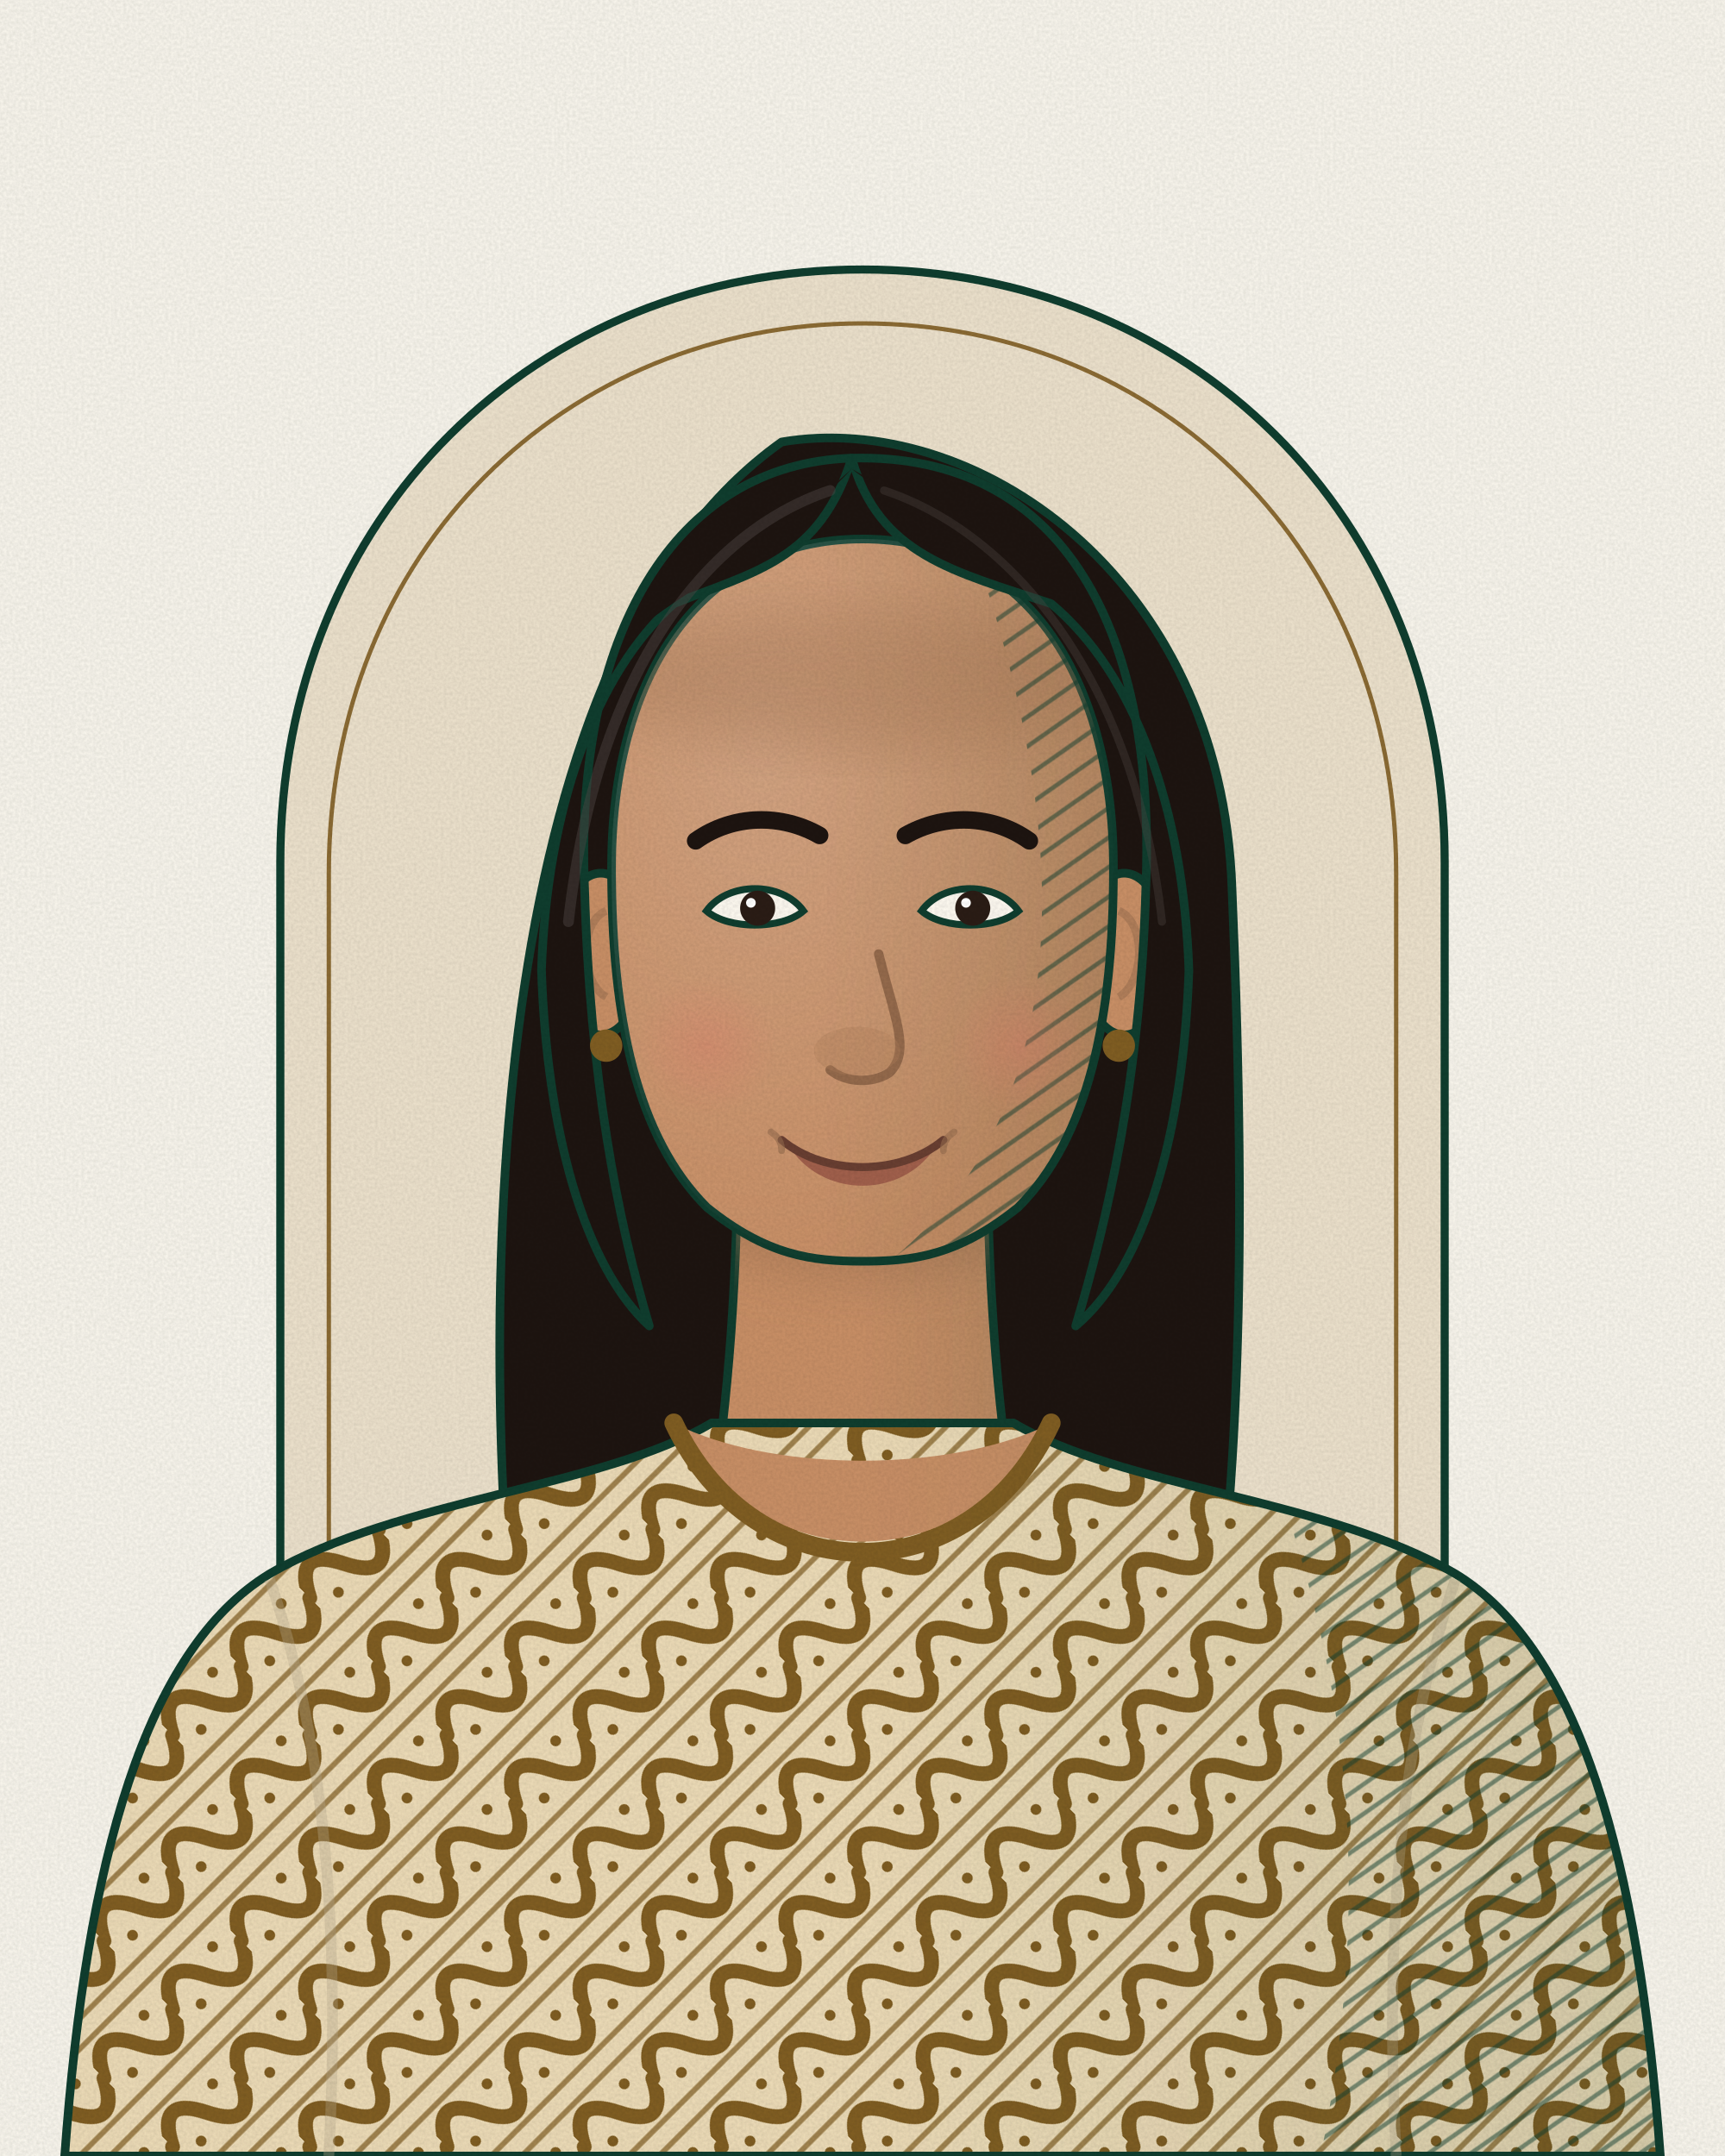
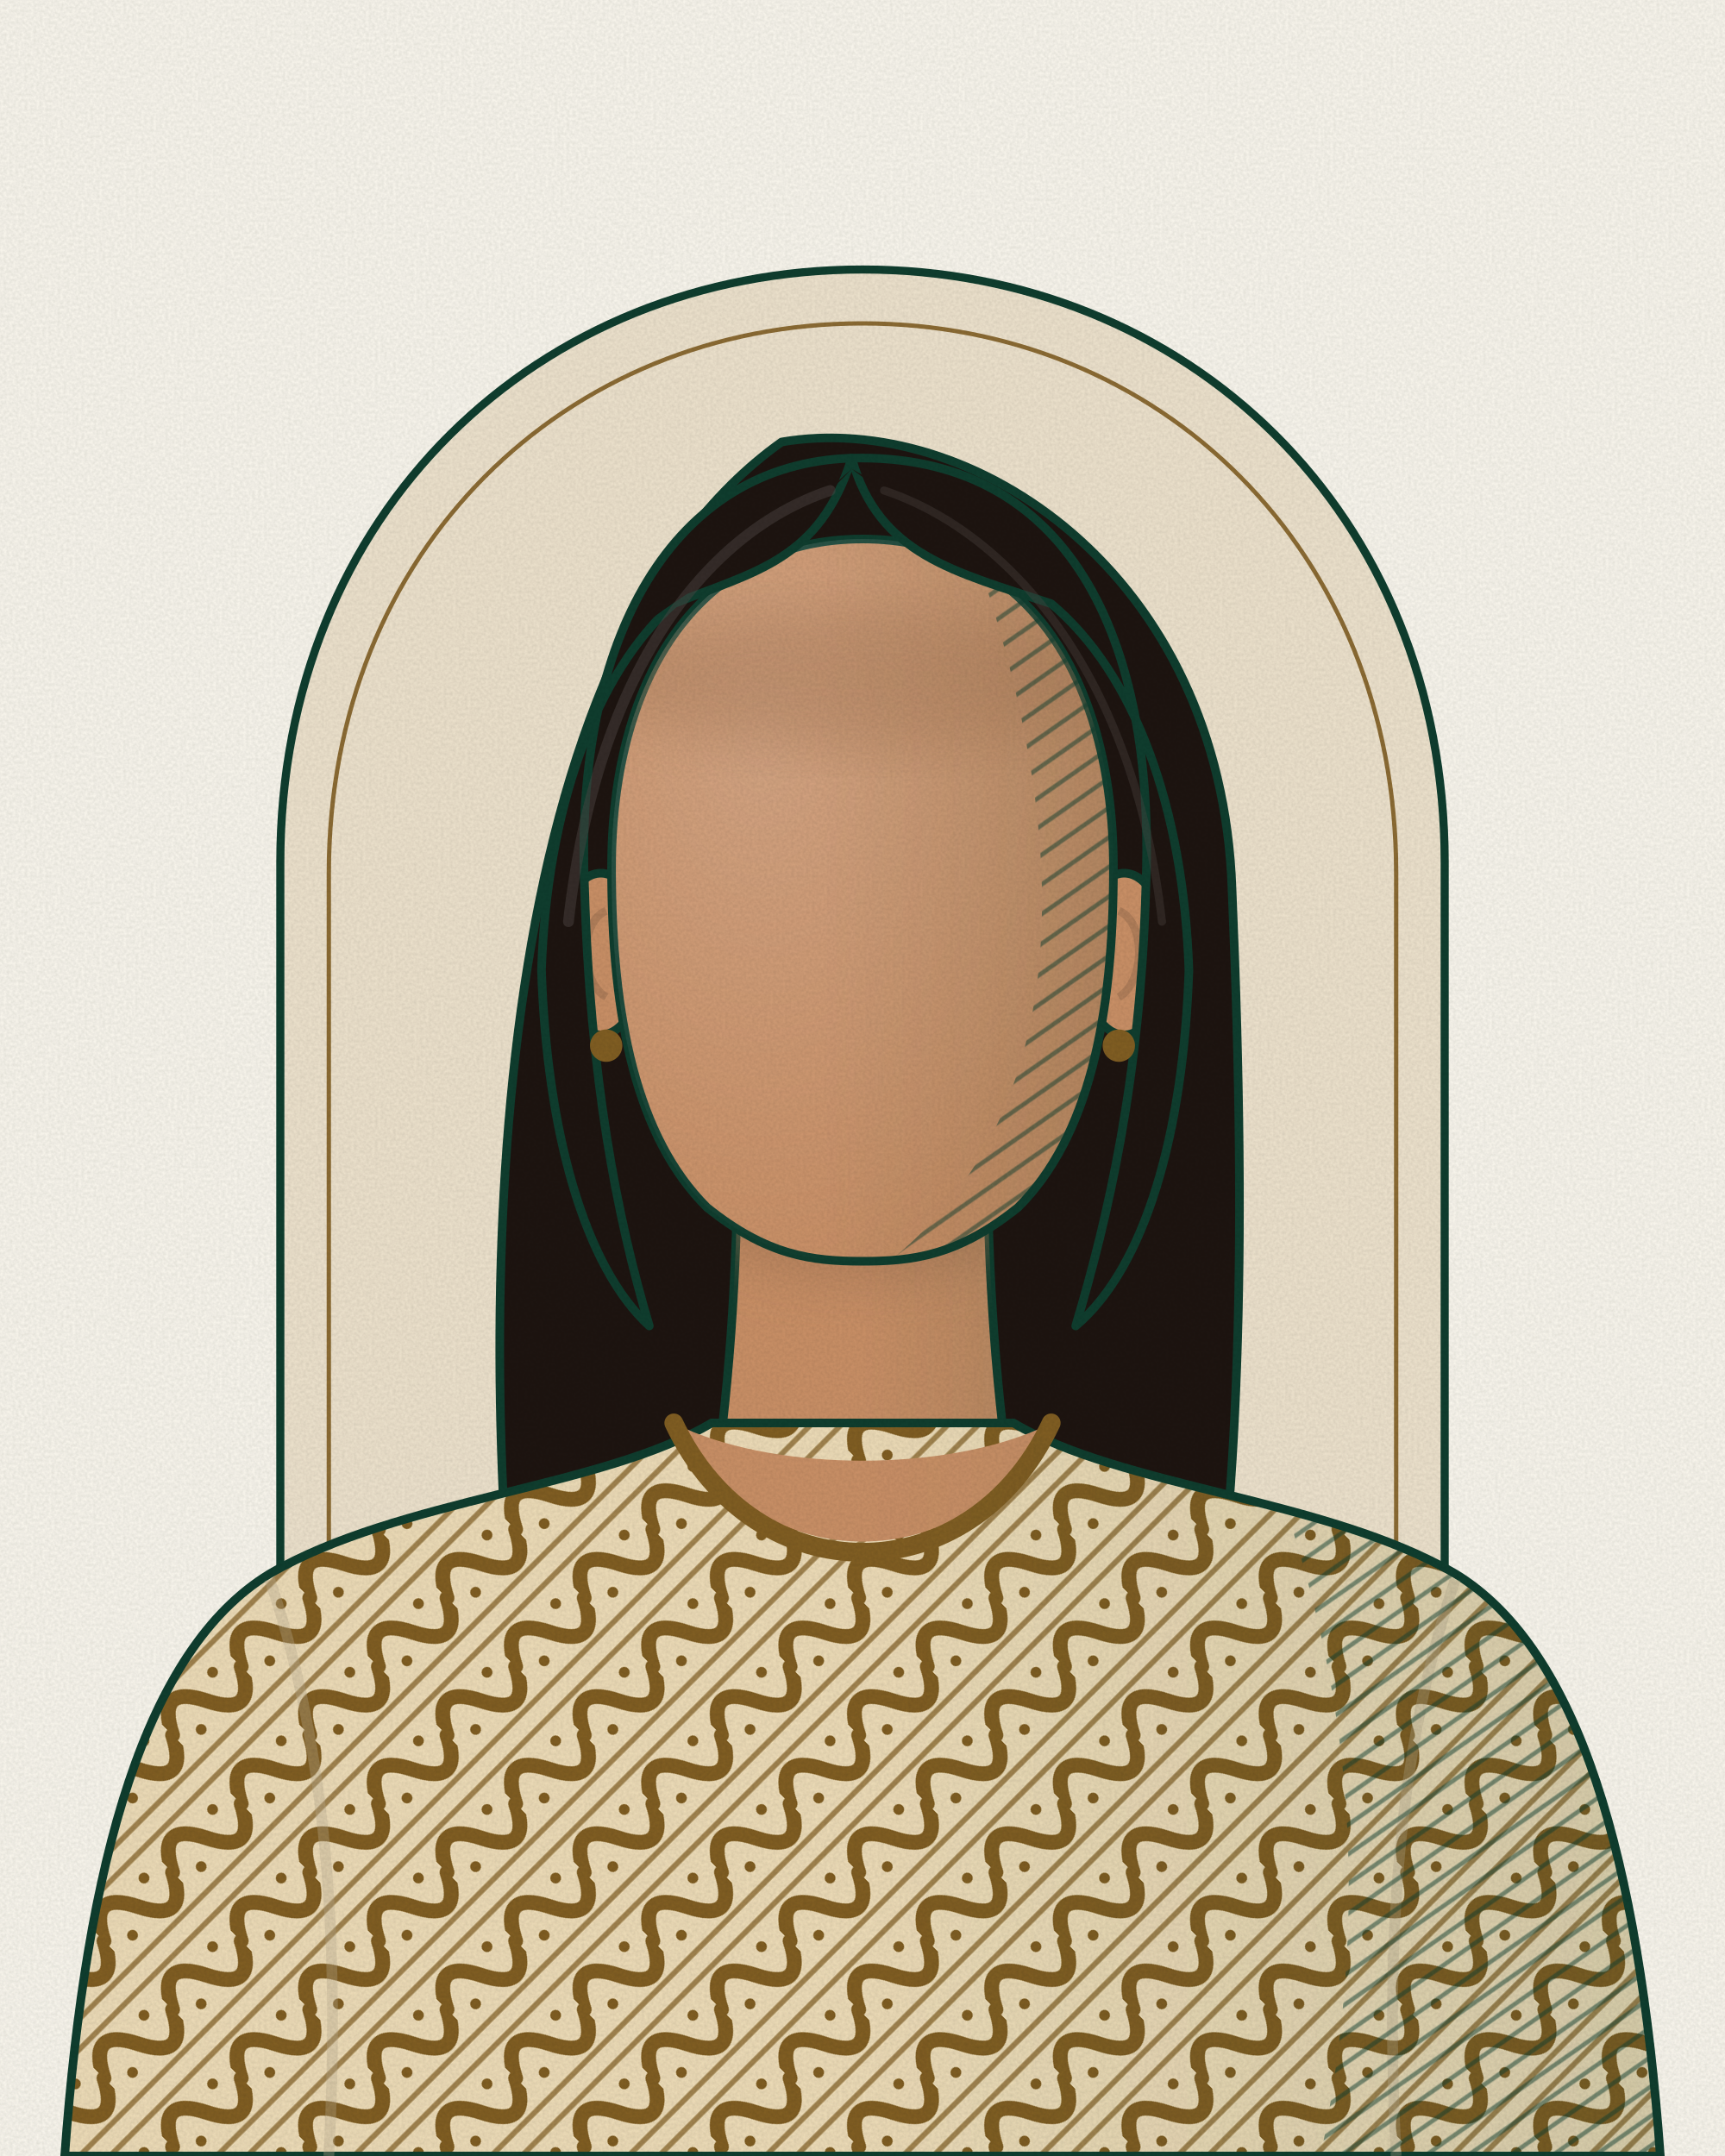
<svg xmlns="http://www.w3.org/2000/svg" width="640" height="800" viewBox="0 0 640 800">
  <defs>
    <filter id="ikat" x="-10%" y="-10%" width="120%" height="120%">
      <feGaussianBlur stdDeviation="0.8" />
    </filter>
    <pattern id="motif-wulan" width="36" height="36" patternUnits="userSpaceOnUse" patternTransform="rotate(-45 320 600)">
      <rect width="36" height="36" fill="#ead9b5" />
      <path d="M0 18 C 6 6, 12 6, 18 18 S 30 30, 36 18" fill="none" stroke="#7f5d22" stroke-width="5.5" stroke-linecap="round" />
      <path d="M0 4 L36 4 M0 32 L36 32" stroke="#7f5d22" stroke-width="2" opacity=".7" />
      <circle cx="9" cy="24" r="2" fill="#7f5d22" />
      <circle cx="27" cy="12" r="2" fill="#7f5d22" />
    </pattern>
    <radialGradient id="pipi">
      <stop offset="0" stop-color="#e0786a" stop-opacity="0.3" />
      <stop offset="1" stop-color="#e0786a" stop-opacity="0" />
    </radialGradient>
    <linearGradient id="bayangWajah" x1="0" y1="0" x2="1" y2="0">
      <stop offset="0.42" stop-color="#0f3d2e" stop-opacity="0" />
      <stop offset="1" stop-color="#0f3d2e" stop-opacity="0.12" />
    </linearGradient>
    <linearGradient id="bayangBadan" x1="0" y1="0" x2="1" y2="0">
      <stop offset="0.5" stop-color="#0f3d2e" stop-opacity="0" />
      <stop offset="1" stop-color="#0f3d2e" stop-opacity="0.102" />
    </linearGradient>
    <radialGradient id="cahaya" cx="0.3" cy="0.28" r="0.75">
      <stop offset="0" stop-color="#ffffff" stop-opacity="0.18" />
      <stop offset="1" stop-color="#ffffff" stop-opacity="0" />
    </radialGradient>
    <clipPath id="klipWajah">
      <path d="M 320 200 C 379.584 200 413.1 250 413.1 322 C 413.1 378 403.79 422 377.722 448 C 355.378 466 338.62 468 320 468 C 301.38 468 284.622 466 262.278 448 C 236.21 422 226.9 378 226.9 322 C 226.9 250 260.416 200 320 200 Z" />
    </clipPath>
    <clipPath id="klipLeher">
      <path d="M 274 400 C 274 460 272 500 266 546 C 300 566 340 566 374 546 C 368 500 366 460 366 400 Z" />
    </clipPath>
    <clipPath id="klipBadan">
      <path d="M 264 528 C 224 552 148 556 100 584 C 54 612 32 690 24 800 L 616 800 C 608 690 586 612 540 584 C 492 556 416 552 376 528 Z" />
    </clipPath>
    <clipPath id="klipArsirW">
      <path d="M 360 200 L 433.1 200 L 433.1 468 L 330 468 C 390 420 406 330 360 200 Z" />
    </clipPath>
    <clipPath id="klipArsirB">
      <path d="M 470 540 L 620 540 L 620 800 L 490 800 C 510 700 500 620 470 540 Z" />
    </clipPath>
    <filter id="lembut" x="-20%" y="-20%" width="140%" height="140%">
      <feGaussianBlur stdDeviation="10" />
    </filter>
    <filter id="lembut3" x="-50%" y="-50%" width="200%" height="200%">
      <feGaussianBlur stdDeviation="3.5" />
    </filter>
    <filter id="butir" x="0" y="0" width="100%" height="100%">
      <feTurbulence type="fractalNoise" baseFrequency="0.9" numOctaves="2" seed="35" result="n" />
      <feColorMatrix in="n" type="matrix" values="0 0 0 0 0  0 0 0 0 0  0 0 0 0 0  0 0 0 -1.4 1.1" result="a" />
      <feComposite in="a" in2="SourceGraphic" operator="in" />
    </filter>
    <pattern id="arsir" width="9" height="9" patternUnits="userSpaceOnUse" patternTransform="rotate(-35)">
      <path d="M0 4.5 L9 4.5" stroke="#0f3d2e" stroke-width="1.6" />
    </pattern>
  </defs>
  <rect width="640" height="800" fill="#f6f3ea" />
  <path d="M 104 800 L 104 320 C 104 190 200 100 320 100 C 440 100 536 190 536 320 L 536 800 Z" fill="#eadfca" stroke="#0f3d2e" stroke-width="3" />
  <path d="M 122 800 L 122 324 C 122 204 210 120 320 120 C 430 120 518 204 518 324 L 518 800" fill="none" stroke="#7f5d22" stroke-width="1.6" opacity=".9" />
  <path d="M 192.9 636 C 174.9 470 182.9 240 290 164 C 360 152 453.1 212 457.1 330 C 463.1 470 459.1 560 447.1 636 C 380 664 260 664 192.9 636 Z" fill="#1d1410" stroke="#0f3d2e" stroke-width="3.2" stroke-linejoin="round" />
  <path d="M 274 400 C 274 460 272 500 266 546 C 300 566 340 566 374 546 C 368 500 366 460 366 400 Z" fill="#c78e65" stroke="#0f3d2e" stroke-width="3.2" stroke-linejoin="round" />
  <g clip-path="url(#klipLeher)">
    <ellipse cx="320" cy="428" rx="80" ry="46" fill="#9f7251" opacity=".55" filter="url(#lembut)" />
    <rect x="260" y="400" width="120" height="180" fill="url(#bayangBadan)" />
  </g>
  <g>
    <path d="M 264 528 C 224 552 148 556 100 584 C 54 612 32 690 24 800 L 616 800 C 608 690 586 612 540 584 C 492 556 416 552 376 528 Z" fill="url(#motif-wulan)" stroke="#0f3d2e" stroke-width="3.2" stroke-linejoin="round" />
    <path d="M 254 530 C 280 586 360 586 386 530 C 350 546 290 546 254 530 Z" fill="#c78e65" />
    <path d="M 250 528 C 280 592 360 592 390 528" fill="none" stroke="#7f5d22" stroke-width="7" stroke-linecap="round" />
    <path d="M 100 586 C 122 650 126 724 122 800" fill="none" stroke="#b7a98d" stroke-width="4" opacity=".35" />
    <path d="M 540 586 C 518 650 514 724 518 800" fill="none" stroke="#b7a98d" stroke-width="4" opacity=".35" />
  </g>
  <rect x="20" y="520" width="600" height="280" fill="url(#bayangBadan)" clip-path="url(#klipBadan)" />
  <path d="M 264 528 C 224 552 148 556 100 584 C 54 612 32 690 24 800 L 616 800 C 608 690 586 612 540 584 C 492 556 416 552 376 528 Z" fill="url(#arsir)" opacity=".5" clip-path="url(#klipArsirB)" />
  <g fill="#c78e65" stroke="#0f3d2e" stroke-width="3.2" stroke-linejoin="round">
    <ellipse cx="222.9" cy="354" rx="16" ry="30" />
    <ellipse cx="417.1" cy="354" rx="16" ry="30" />
  </g>
  <g fill="none" stroke="#9f7251" stroke-width="3" opacity=".6">
    <path d="M 224.9 338 C 214.9 342 214.9 364 224.9 370" />
    <path d="M 415.1 338 C 425.1 342 425.1 364 415.1 370" />
  </g>
  <path d="M 320 200 C 379.584 200 413.1 250 413.1 322 C 413.1 378 403.79 422 377.722 448 C 355.378 466 338.62 468 320 468 C 301.38 468 284.622 466 262.278 448 C 236.21 422 226.9 378 226.9 322 C 226.9 250 260.416 200 320 200 Z" fill="#c78e65" stroke="#0f3d2e" stroke-width="3.2" stroke-linejoin="round" />
  <g clip-path="url(#klipWajah)">
    <rect x="226.9" y="200" width="186.2" height="268" fill="url(#bayangWajah)" />
    <rect x="226.9" y="200" width="186.2" height="268" fill="url(#cahaya)" />
    <ellipse cx="320" cy="252" rx="103.1" ry="26" fill="#9f7251" opacity=".35" filter="url(#lembut)" />
  </g>
  <path d="M 320 200 C 379.584 200 413.1 250 413.1 322 C 413.1 378 403.79 422 377.722 448 C 355.378 466 338.62 468 320 468 C 301.38 468 284.622 466 262.278 448 C 236.21 422 226.9 378 226.9 322 C 226.9 250 260.416 200 320 200 Z" fill="url(#arsir)" opacity=".5" clip-path="url(#klipArsirW)" />
-   <circle cx="262" cy="388" r="26" fill="url(#pipi)" />
-   <circle cx="378" cy="388" r="26" fill="url(#pipi)" />
-   <path d="M 326 354 C 332 378 338 390 330 398 C 324 402 314 402 308 397" fill="none" stroke="#93694b" stroke-width="3.5" stroke-linecap="round" />
-   <ellipse cx="318" cy="390" rx="16" ry="9" fill="#af7d59" opacity=".35" />
-   <path d="M 292 424 C 306 435.4 334 435.4 348 424 C 336 445.3 304 445.3 292 424 Z" fill="#a05f4b" />
-   <path d="M 290 423 C 306 436.4 334 436.4 350 423" fill="none" stroke="#683e31" stroke-width="3" stroke-linecap="round" />
-   <path d="M 286 420 C 289 422 290 424 290 427 M 354 420 C 351 422 350 424 350 427" stroke="#956b4c" stroke-width="2.5" stroke-linecap="round" fill="none" opacity=".6" />
-   <path d="M 262.1 338 C 270.1 327 290.1 327 298.1 338 C 290.1 345 270.1 345 262.1 338 Z" fill="#fbf7ee" stroke="#0f3d2e" stroke-width="2.6" />
-   <circle cx="281.1" cy="337" r="6.5" fill="#2a1c15" />
-   <circle cx="278.6" cy="335" r="1.8" fill="#fff" />
-   <path d="M 341.9 338 C 349.9 327 369.9 327 377.9 338 C 369.9 345 349.9 345 341.9 338 Z" fill="#fbf7ee" stroke="#0f3d2e" stroke-width="2.6" />
-   <circle cx="360.9" cy="337" r="6.5" fill="#2a1c15" />
-   <circle cx="358.4" cy="335" r="1.8" fill="#fff" />
-   <path d="M 258.1 312 C 272.1 302 290.1 302 304.1 310" fill="none" stroke="#1d1410" stroke-width="6.5" stroke-linecap="round" />
-   <path d="M 381.9 312 C 367.9 302 349.9 302 335.9 310" fill="none" stroke="#1d1410" stroke-width="6.5" stroke-linecap="round" />
  <g>
    <path d="M 316 170 C 250 172 212.9 236 216.9 330 C 218.9 400 228.9 452 240.9 492 C 216.9 470 202.9 420 200.9 360 C 202.9 300 220.9 250 250 224 C 280 212 304 208 316 170 Z" fill="#1d1410" stroke="#0f3d2e" stroke-width="3.2" stroke-linejoin="round" />
    <path d="M 316 170 C 396 168 429.1 236 425.1 330 C 423.1 400 411.1 452 399.1 492 C 425.1 470 439.1 420 441.1 360 C 439.1 300 421.1 250 390 224 C 354 212 326 206 316 170 Z" fill="#1d1410" stroke="#0f3d2e" stroke-width="3.2" stroke-linejoin="round" />
    <path d="M 316 174 C 290 198 256 210 230.9 238 C 256.9 216 290 202 316 174 Z" fill="#1d1410" />
    <path d="M 316 174 C 354 196 392 208 411.1 238 C 389.1 214 350 200 316 174 Z" fill="#1d1410" />
    <path d="M 308 182 C 260 198 220.9 252 210.9 342" fill="none" stroke="#4f4845" stroke-width="4" stroke-linecap="round" opacity="0.45" />
    <path d="M 328 182 C 376 198 421.1 252 431.1 342" fill="none" stroke="#4f4845" stroke-width="3" stroke-linecap="round" opacity="0.35" />
  </g>
  <circle cx="224.9" cy="388" r="6" fill="#7f5d22" />
  <circle cx="415.1" cy="388" r="6" fill="#7f5d22" />
  <rect width="640" height="800" fill="#3b2a1c" filter="url(#butir)" opacity="0.08" />
</svg>
